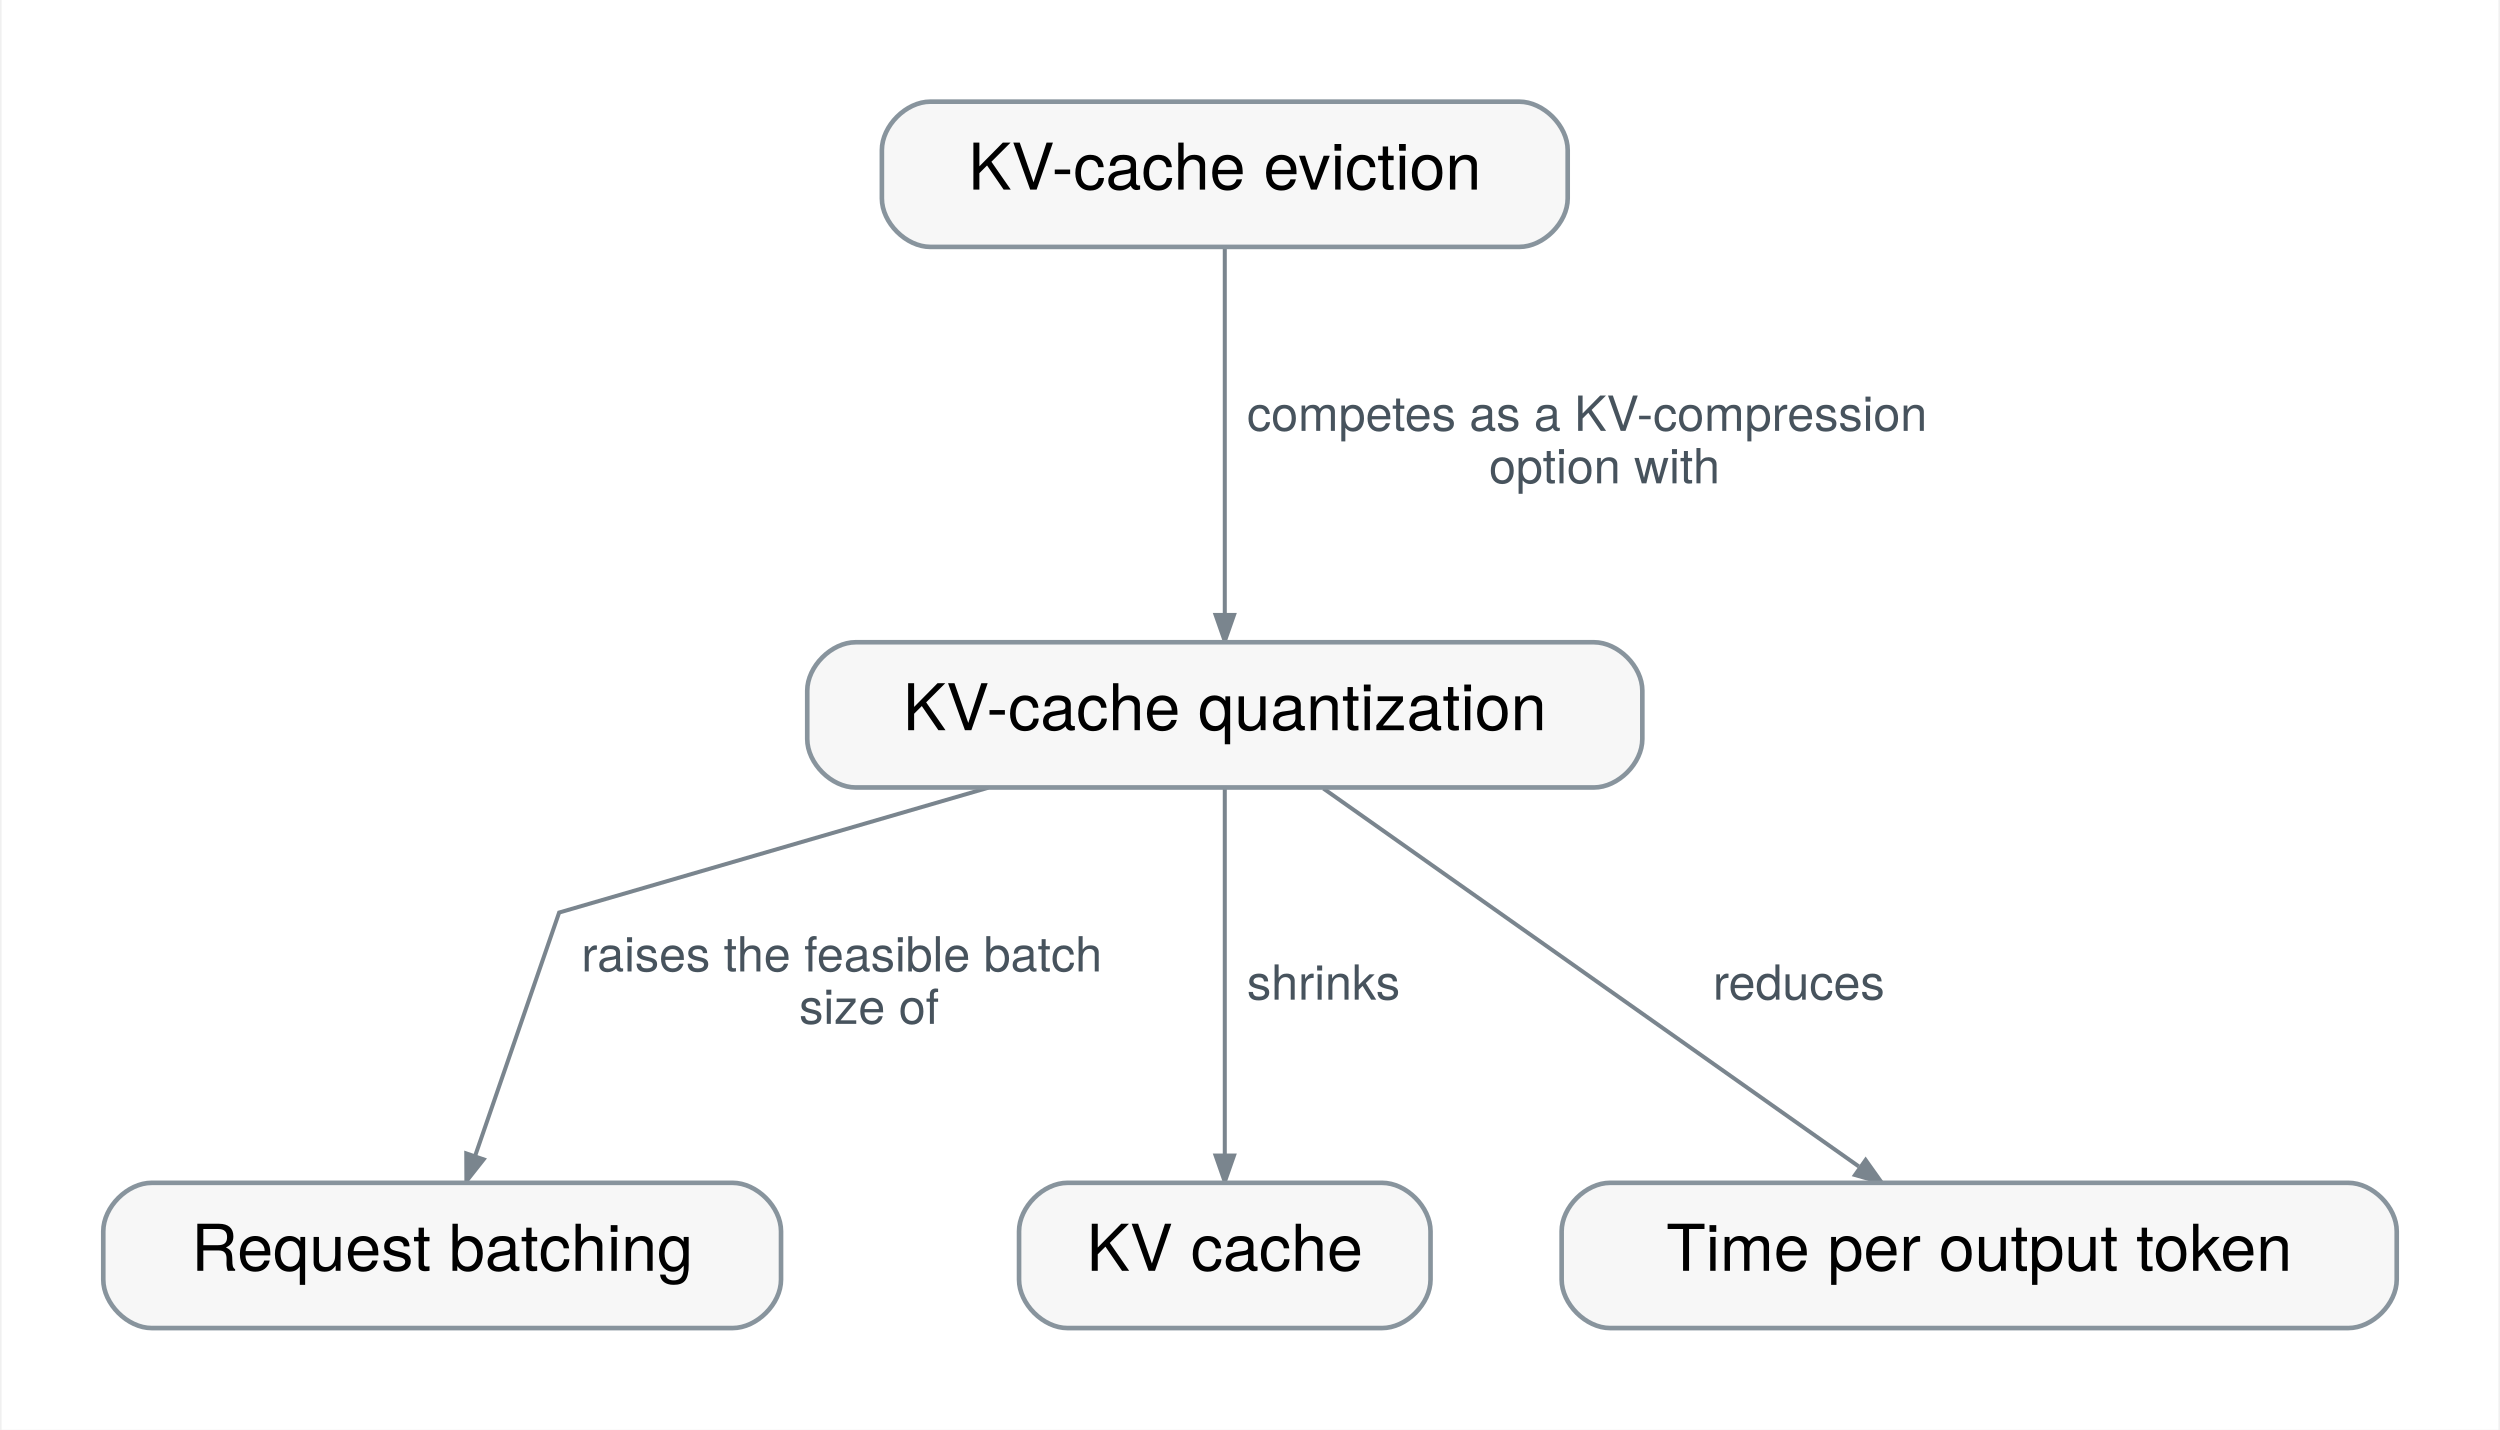
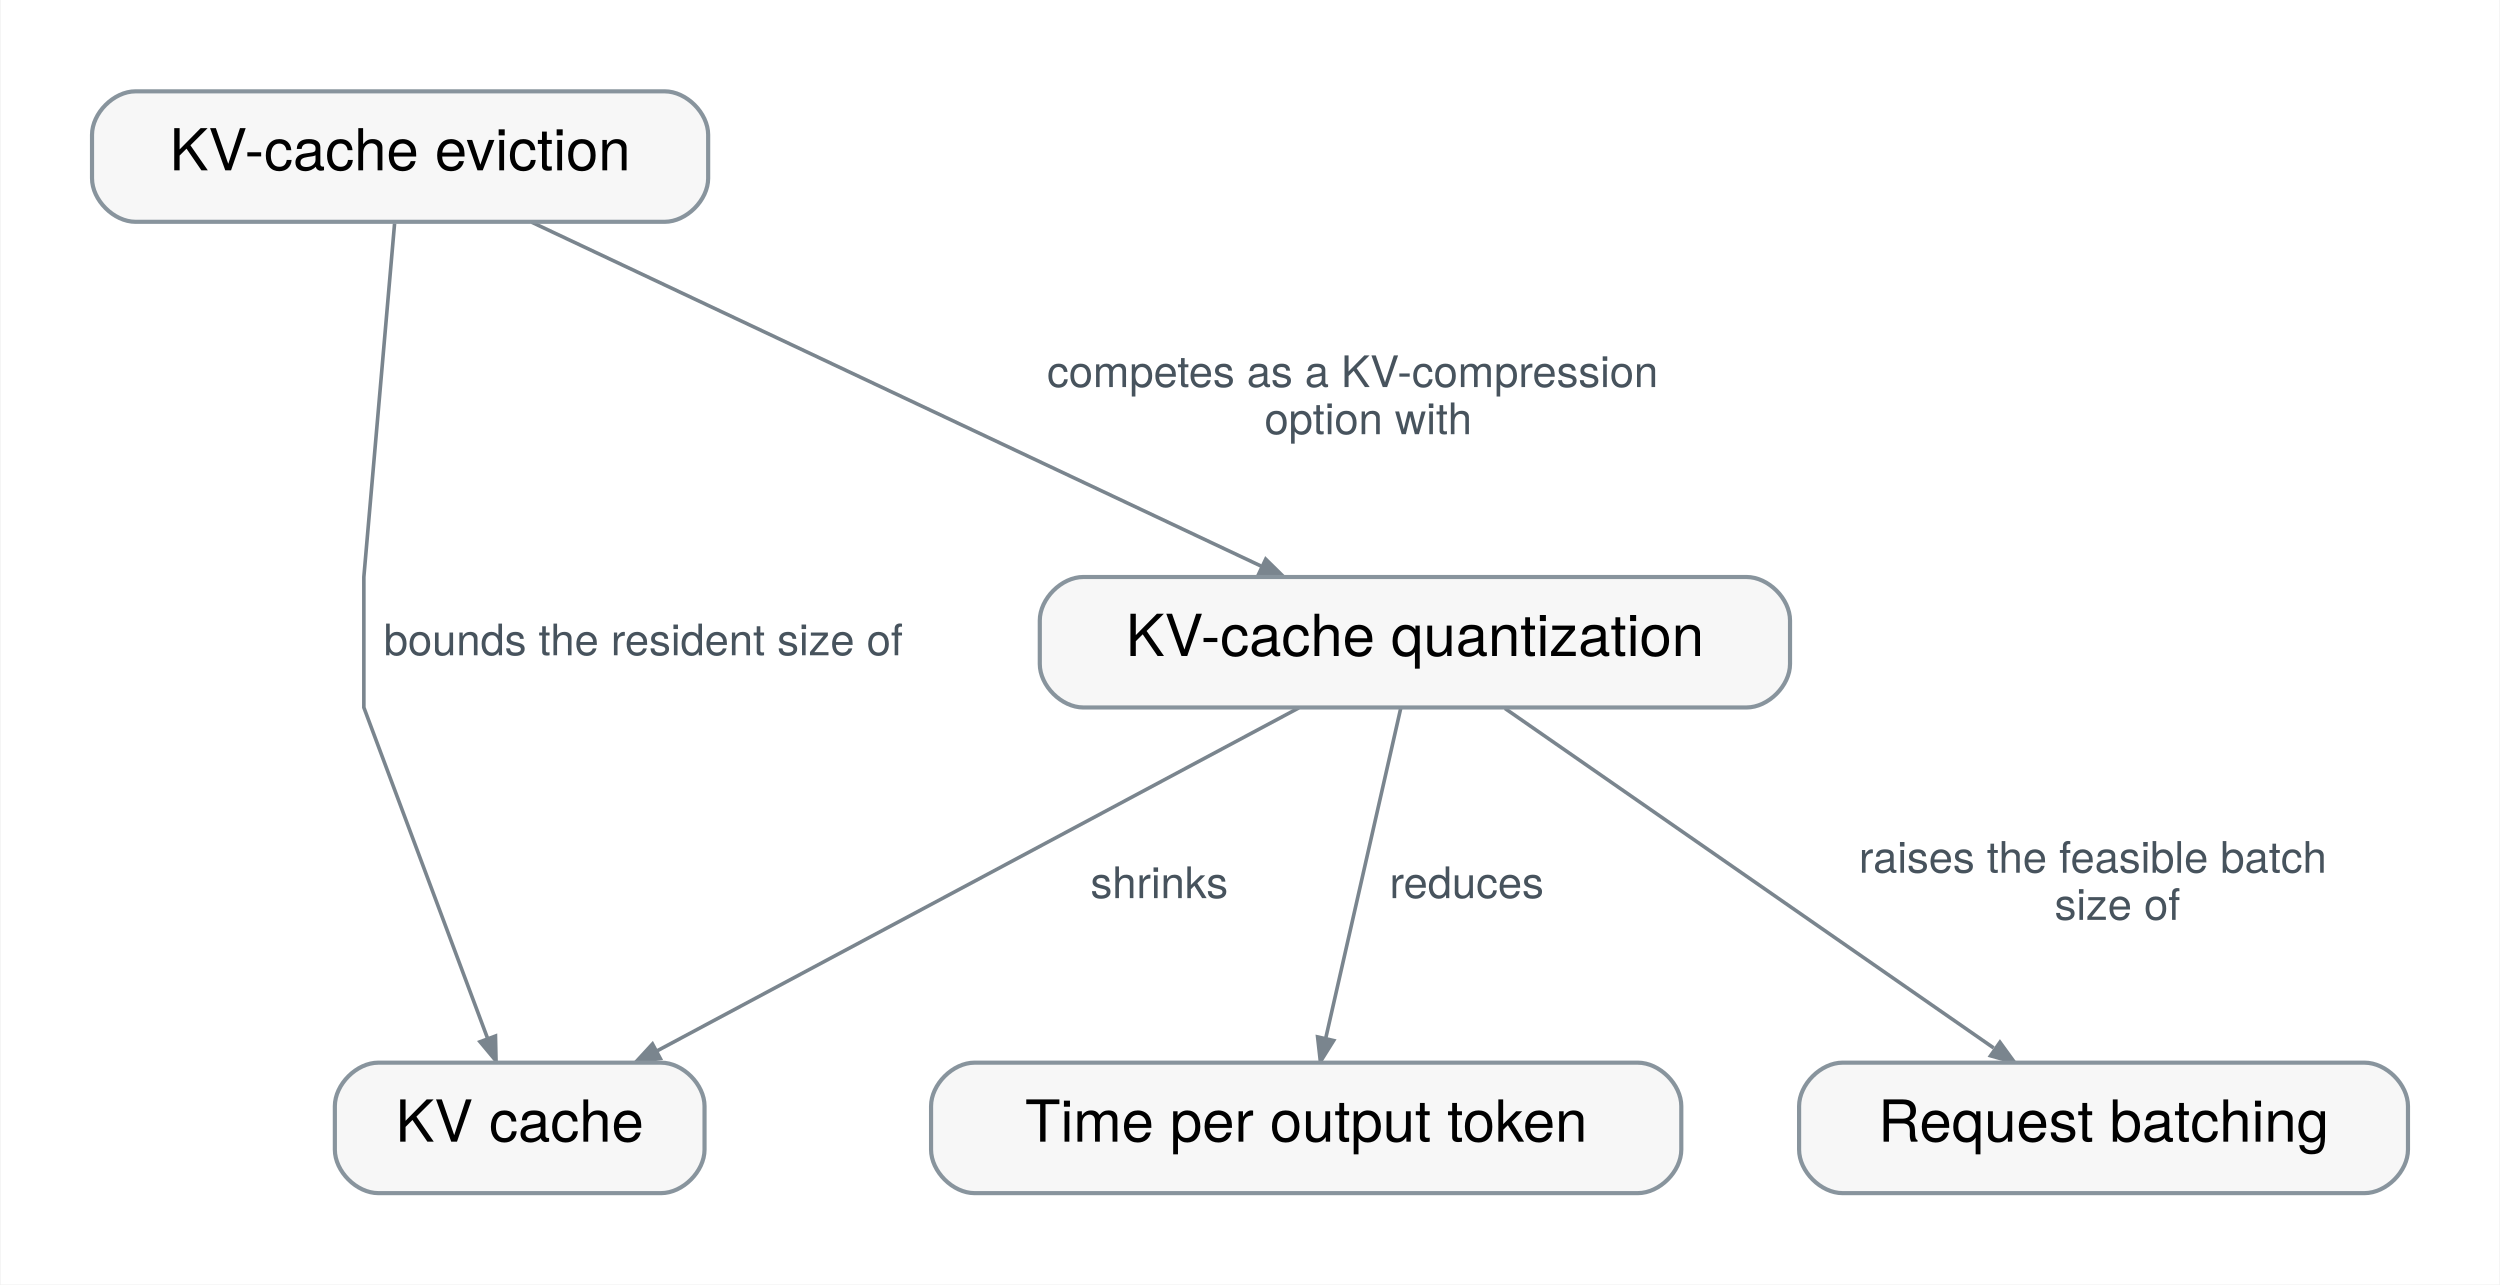
- <svg xmlns="http://www.w3.org/2000/svg" xmlns:xlink="http://www.w3.org/1999/xlink" width="619pt" height="354pt" viewBox="0.00 0.00 618.90 354.40" font-family="Helvetica Neue, Helvetica, Arial, sans-serif" role="group" aria-label="How does KV-cache quantization connect?">
+ <svg xmlns="http://www.w3.org/2000/svg" xmlns:xlink="http://www.w3.org/1999/xlink" width="689pt" height="354pt" viewBox="0.00 0.00 689.40 354.40" font-family="Helvetica Neue, Helvetica, Arial, sans-serif" role="group" aria-label="How does KV-cache quantization connect?">
  <g id="graph0" class="graph" transform="scale(1 1) rotate(0) translate(25.2 329.2)">
-     <polygon fill="white" stroke="transparent" points="-25.2,25.2 -25.2,-329.2 593.7,-329.2 593.7,25.2 -25.2,25.2" />
+     <polygon fill="white" stroke="transparent" points="-25.2,25.2 -25.2,-329.2 664.2,-329.2 664.2,25.2 -25.2,25.2" />
    <g id="relation-rel.kv-cache-quantization.batching" class="edge">
-       <path fill="none" stroke="#7a858e" d="M219.36,-133.94C171.94,-120.15 113,-103 113,-103 113,-103 100.78,-67.62 92.21,-42.78" />
-       <polygon fill="#7a858e" stroke="#7a858e" points="94.28,-41.81 90.01,-36.4 89.98,-43.29 94.28,-41.81" />
-       <text text-anchor="start" x="118.5" y="-88.4" font-family="Helvetica Neue" font-size="12.00" fill="#47535d" paint-order="stroke" stroke="white" stroke-width="4" stroke-linejoin="round">raises the feasible batch</text>
-       <text text-anchor="start" x="172.5" y="-75.4" font-family="Helvetica Neue" font-size="12.00" fill="#47535d" paint-order="stroke" stroke="white" stroke-width="4" stroke-linejoin="round">size of</text>
+       <path fill="none" stroke="#7a858e" d="M389.84,-133.74C424.5,-109.66 487.31,-66.03 524.68,-40.06" />
+       <polygon fill="#7a858e" stroke="#7a858e" points="526.42,-41.63 530.46,-36.05 523.82,-37.89 526.42,-41.63" />
+       <text text-anchor="start" x="487.5" y="-88.4" font-family="Helvetica Neue" font-size="12.00" fill="#47535d" paint-order="stroke" stroke="white" stroke-width="4" stroke-linejoin="round">raises the feasible batch</text>
+       <text text-anchor="start" x="541.5" y="-75.4" font-family="Helvetica Neue" font-size="12.00" fill="#47535d" paint-order="stroke" stroke="white" stroke-width="4" stroke-linejoin="round">size of</text>
    </g>
    <g id="relation-rel.kv-cache-quantization.kv-cache" class="edge">
-       <path fill="none" stroke="#7a858e" d="M278,-133.74C278,-110.52 278,-69.11 278,-42.9" />
-       <polygon fill="#7a858e" stroke="#7a858e" points="280.28,-42.76 278,-36.26 275.73,-42.76 280.28,-42.76" />
-       <text text-anchor="start" x="283.5" y="-81.4" font-family="Helvetica Neue" font-size="12.00" fill="#47535d" paint-order="stroke" stroke="white" stroke-width="4" stroke-linejoin="round">shrinks</text>
+       <path fill="none" stroke="#7a858e" d="M332.96,-133.88C287.52,-109.6 204.5,-65.23 156.01,-39.31" />
+       <polygon fill="#7a858e" stroke="#7a858e" points="156.79,-37.15 149.98,-36.09 154.64,-41.16 156.79,-37.15" />
+       <text text-anchor="start" x="275.5" y="-81.4" font-family="Helvetica Neue" font-size="12.00" fill="#47535d" paint-order="stroke" stroke="white" stroke-width="4" stroke-linejoin="round">shrinks</text>
    </g>
    <g id="relation-rel.kv-cache-quantization.tpot" class="edge">
-       <path fill="none" stroke="#7a858e" d="M302.45,-133.74C336.56,-109.66 398.38,-66.03 435.16,-40.06" />
-       <polygon fill="#7a858e" stroke="#7a858e" points="436.85,-41.66 440.84,-36.05 434.22,-37.94 436.85,-41.66" />
-       <text text-anchor="start" x="399" y="-81.4" font-family="Helvetica Neue" font-size="12.00" fill="#47535d" paint-order="stroke" stroke="white" stroke-width="4" stroke-linejoin="round">reduces</text>
+       <path fill="none" stroke="#7a858e" d="M361.08,-133.74C355.8,-110.52 346.39,-69.11 340.43,-42.9" />
+       <polygon fill="#7a858e" stroke="#7a858e" points="342.58,-42.1 338.92,-36.26 338.15,-43.1 342.58,-42.1" />
+       <text text-anchor="start" x="358" y="-81.4" font-family="Helvetica Neue" font-size="12.00" fill="#47535d" paint-order="stroke" stroke="white" stroke-width="4" stroke-linejoin="round">reduces</text>
    </g>
    <g id="relation-rel.kv-cache-eviction.kv-cache-quantization" class="edge">
-       <path fill="none" stroke="#7a858e" d="M278,-267.74C278,-244.52 278,-203.11 278,-176.9" />
-       <polygon fill="#7a858e" stroke="#7a858e" points="280.28,-176.76 278,-170.26 275.73,-176.76 280.28,-176.76" />
-       <text text-anchor="start" x="283.5" y="-222.4" font-family="Helvetica Neue" font-size="12.00" fill="#47535d" paint-order="stroke" stroke="white" stroke-width="4" stroke-linejoin="round">competes as a KV-compression</text>
-       <text text-anchor="start" x="343.5" y="-209.4" font-family="Helvetica Neue" font-size="12.00" fill="#47535d" paint-order="stroke" stroke="white" stroke-width="4" stroke-linejoin="round">option with</text>
+       <path fill="none" stroke="#7a858e" d="M121.32,-267.88C173.04,-243.5 267.71,-198.87 322.58,-173" />
+       <polygon fill="#7a858e" stroke="#7a858e" points="323.84,-174.92 328.75,-170.09 321.9,-170.81 323.84,-174.92" />
+       <text text-anchor="start" x="263.5" y="-222.4" font-family="Helvetica Neue" font-size="12.00" fill="#47535d" paint-order="stroke" stroke="white" stroke-width="4" stroke-linejoin="round">competes as a KV-compression</text>
+       <text text-anchor="start" x="323.5" y="-209.4" font-family="Helvetica Neue" font-size="12.00" fill="#47535d" paint-order="stroke" stroke="white" stroke-width="4" stroke-linejoin="round">option with</text>
+     </g>
+     <g id="relation-rel.kv-cache-eviction.kv-cache" class="edge">
+       <path fill="none" stroke="#7a858e" d="M83.48,-267.53C80.68,-235.36 75,-170 75,-170 75,-170 75,-134 75,-134 75,-134 96.48,-76.55 109.08,-42.86" />
+       <polygon fill="#7a858e" stroke="#7a858e" points="111.32,-43.35 111.47,-36.47 107.06,-41.76 111.32,-43.35" />
+       <text text-anchor="start" x="80.5" y="-148.4" font-family="Helvetica Neue" font-size="12.00" fill="#47535d" paint-order="stroke" stroke="white" stroke-width="4" stroke-linejoin="round">bounds the resident size of</text>
    </g>
    <g id="concept-mlsys.kv-cache-quantization" class="node">
      <g id="a_concept-mlsys.kv-cache-quantization">
        <a xlink:title="Storing attention keys and values at reduced precision, often with per-channel keys and per-token values, to raise batch size or context length under fixed memory.">
-           <path fill="#f7f7f7" stroke="#88949d" stroke-width="1.15" d="M369.5,-170C369.5,-170 186.5,-170 186.5,-170 180.5,-170 174.5,-164 174.5,-158 174.5,-158 174.5,-146 174.5,-146 174.5,-140 180.5,-134 186.5,-134 186.5,-134 369.5,-134 369.5,-134 375.5,-134 381.5,-140 381.5,-146 381.5,-146 381.5,-158 381.5,-158 381.5,-164 375.5,-170 369.5,-170" />
-           <text text-anchor="middle" x="278" y="-148.2" font-family="Helvetica Neue" font-size="16.00">KV-cache quantization</text>
+           <path fill="#f7f7f7" stroke="#88949d" stroke-width="1.15" d="M456.5,-170C456.5,-170 273.5,-170 273.5,-170 267.5,-170 261.5,-164 261.5,-158 261.5,-158 261.5,-146 261.5,-146 261.5,-140 267.5,-134 273.5,-134 273.5,-134 456.5,-134 456.5,-134 462.5,-134 468.5,-140 468.5,-146 468.5,-146 468.5,-158 468.5,-158 468.5,-164 462.5,-170 456.5,-170" />
+           <text text-anchor="middle" x="365" y="-148.2" font-family="Helvetica Neue" font-size="16.00">KV-cache quantization</text>
        </a>
      </g>
    </g>
    <g id="concept-mlsys.batching" class="node">
      <g id="a_concept-mlsys.batching">
        <a xlink:title="Executing requests together to share work or improve resource use.">
-           <path fill="#f7f7f7" stroke="#88949d" stroke-width="1.15" d="M156,-36C156,-36 12,-36 12,-36 6,-36 0,-30 0,-24 0,-24 0,-12 0,-12 0,-6 6,0 12,0 12,0 156,0 156,0 162,0 168,-6 168,-12 168,-12 168,-24 168,-24 168,-30 162,-36 156,-36" />
-           <text text-anchor="middle" x="84" y="-14.2" font-family="Helvetica Neue" font-size="16.00">Request batching</text>
+           <path fill="#f7f7f7" stroke="#88949d" stroke-width="1.15" d="M627,-36C627,-36 483,-36 483,-36 477,-36 471,-30 471,-24 471,-24 471,-12 471,-12 471,-6 477,0 483,0 483,0 627,0 627,0 633,0 639,-6 639,-12 639,-12 639,-24 639,-24 639,-30 633,-36 627,-36" />
+           <text text-anchor="middle" x="555" y="-14.2" font-family="Helvetica Neue" font-size="16.00">Request batching</text>
        </a>
      </g>
    </g>
    <g id="concept-mlsys.kv-cache" class="node">
      <g id="a_concept-mlsys.kv-cache">
        <a xlink:title="Retained attention keys and values reused during autoregressive execution.">
-           <path fill="#f7f7f7" stroke="#88949d" stroke-width="1.15" d="M317,-36C317,-36 239,-36 239,-36 233,-36 227,-30 227,-24 227,-24 227,-12 227,-12 227,-6 233,0 239,0 239,0 317,0 317,0 323,0 329,-6 329,-12 329,-12 329,-24 329,-24 329,-30 323,-36 317,-36" />
-           <text text-anchor="middle" x="278" y="-14.2" font-family="Helvetica Neue" font-size="16.00">KV cache</text>
+           <path fill="#f7f7f7" stroke="#88949d" stroke-width="1.15" d="M157,-36C157,-36 79,-36 79,-36 73,-36 67,-30 67,-24 67,-24 67,-12 67,-12 67,-6 73,0 79,0 79,0 157,0 157,0 163,0 169,-6 169,-12 169,-12 169,-24 169,-24 169,-30 163,-36 157,-36" />
+           <text text-anchor="middle" x="118" y="-14.2" font-family="Helvetica Neue" font-size="16.00">KV cache</text>
        </a>
      </g>
    </g>
    <g id="concept-mlsys.tpot" class="node">
      <g id="a_concept-mlsys.tpot">
        <a xlink:title="For a request producing multiple tokens, its elapsed decoding time after the first output divided by its remaining generated-token count, summarizing average decoding speed at a declared measurement boundary.">
-           <path fill="#f7f7f7" stroke="#88949d" stroke-width="1.15" d="M556.5,-36C556.5,-36 373.5,-36 373.5,-36 367.5,-36 361.5,-30 361.5,-24 361.5,-24 361.5,-12 361.5,-12 361.5,-6 367.5,0 373.5,0 373.5,0 556.5,0 556.5,0 562.5,0 568.5,-6 568.5,-12 568.5,-12 568.5,-24 568.5,-24 568.5,-30 562.5,-36 556.5,-36" />
-           <text text-anchor="middle" x="465" y="-14.2" font-family="Helvetica Neue" font-size="16.00">Time per output token</text>
+           <path fill="#f7f7f7" stroke="#88949d" stroke-width="1.15" d="M426.5,-36C426.5,-36 243.5,-36 243.5,-36 237.5,-36 231.5,-30 231.5,-24 231.5,-24 231.5,-12 231.5,-12 231.5,-6 237.5,0 243.5,0 243.5,0 426.5,0 426.5,0 432.5,0 438.5,-6 438.5,-12 438.5,-12 438.5,-24 438.5,-24 438.5,-30 432.5,-36 426.5,-36" />
+           <text text-anchor="middle" x="335" y="-14.2" font-family="Helvetica Neue" font-size="16.00">Time per output token</text>
        </a>
      </g>
    </g>
    <g id="concept-mlsys.kv-cache-eviction" class="node">
      <g id="a_concept-mlsys.kv-cache-eviction">
        <a xlink:title="Retaining only a selected subset of cached key-value entries, chosen by attention scores, recency, or learned importance, to bound KV memory during long generation.">
-           <path fill="#f7f7f7" stroke="#88949d" stroke-width="1.15" d="M351,-304C351,-304 205,-304 205,-304 199,-304 193,-298 193,-292 193,-292 193,-280 193,-280 193,-274 199,-268 205,-268 205,-268 351,-268 351,-268 357,-268 363,-274 363,-280 363,-280 363,-292 363,-292 363,-298 357,-304 351,-304" />
-           <text text-anchor="middle" x="278" y="-282.2" font-family="Helvetica Neue" font-size="16.00">KV-cache eviction</text>
+           <path fill="#f7f7f7" stroke="#88949d" stroke-width="1.15" d="M158,-304C158,-304 12,-304 12,-304 6,-304 0,-298 0,-292 0,-292 0,-280 0,-280 0,-274 6,-268 12,-268 12,-268 158,-268 158,-268 164,-268 170,-274 170,-280 170,-280 170,-292 170,-292 170,-298 164,-304 158,-304" />
+           <text text-anchor="middle" x="85" y="-282.2" font-family="Helvetica Neue" font-size="16.00">KV-cache eviction</text>
        </a>
      </g>
    </g>
  </g>
</svg>
